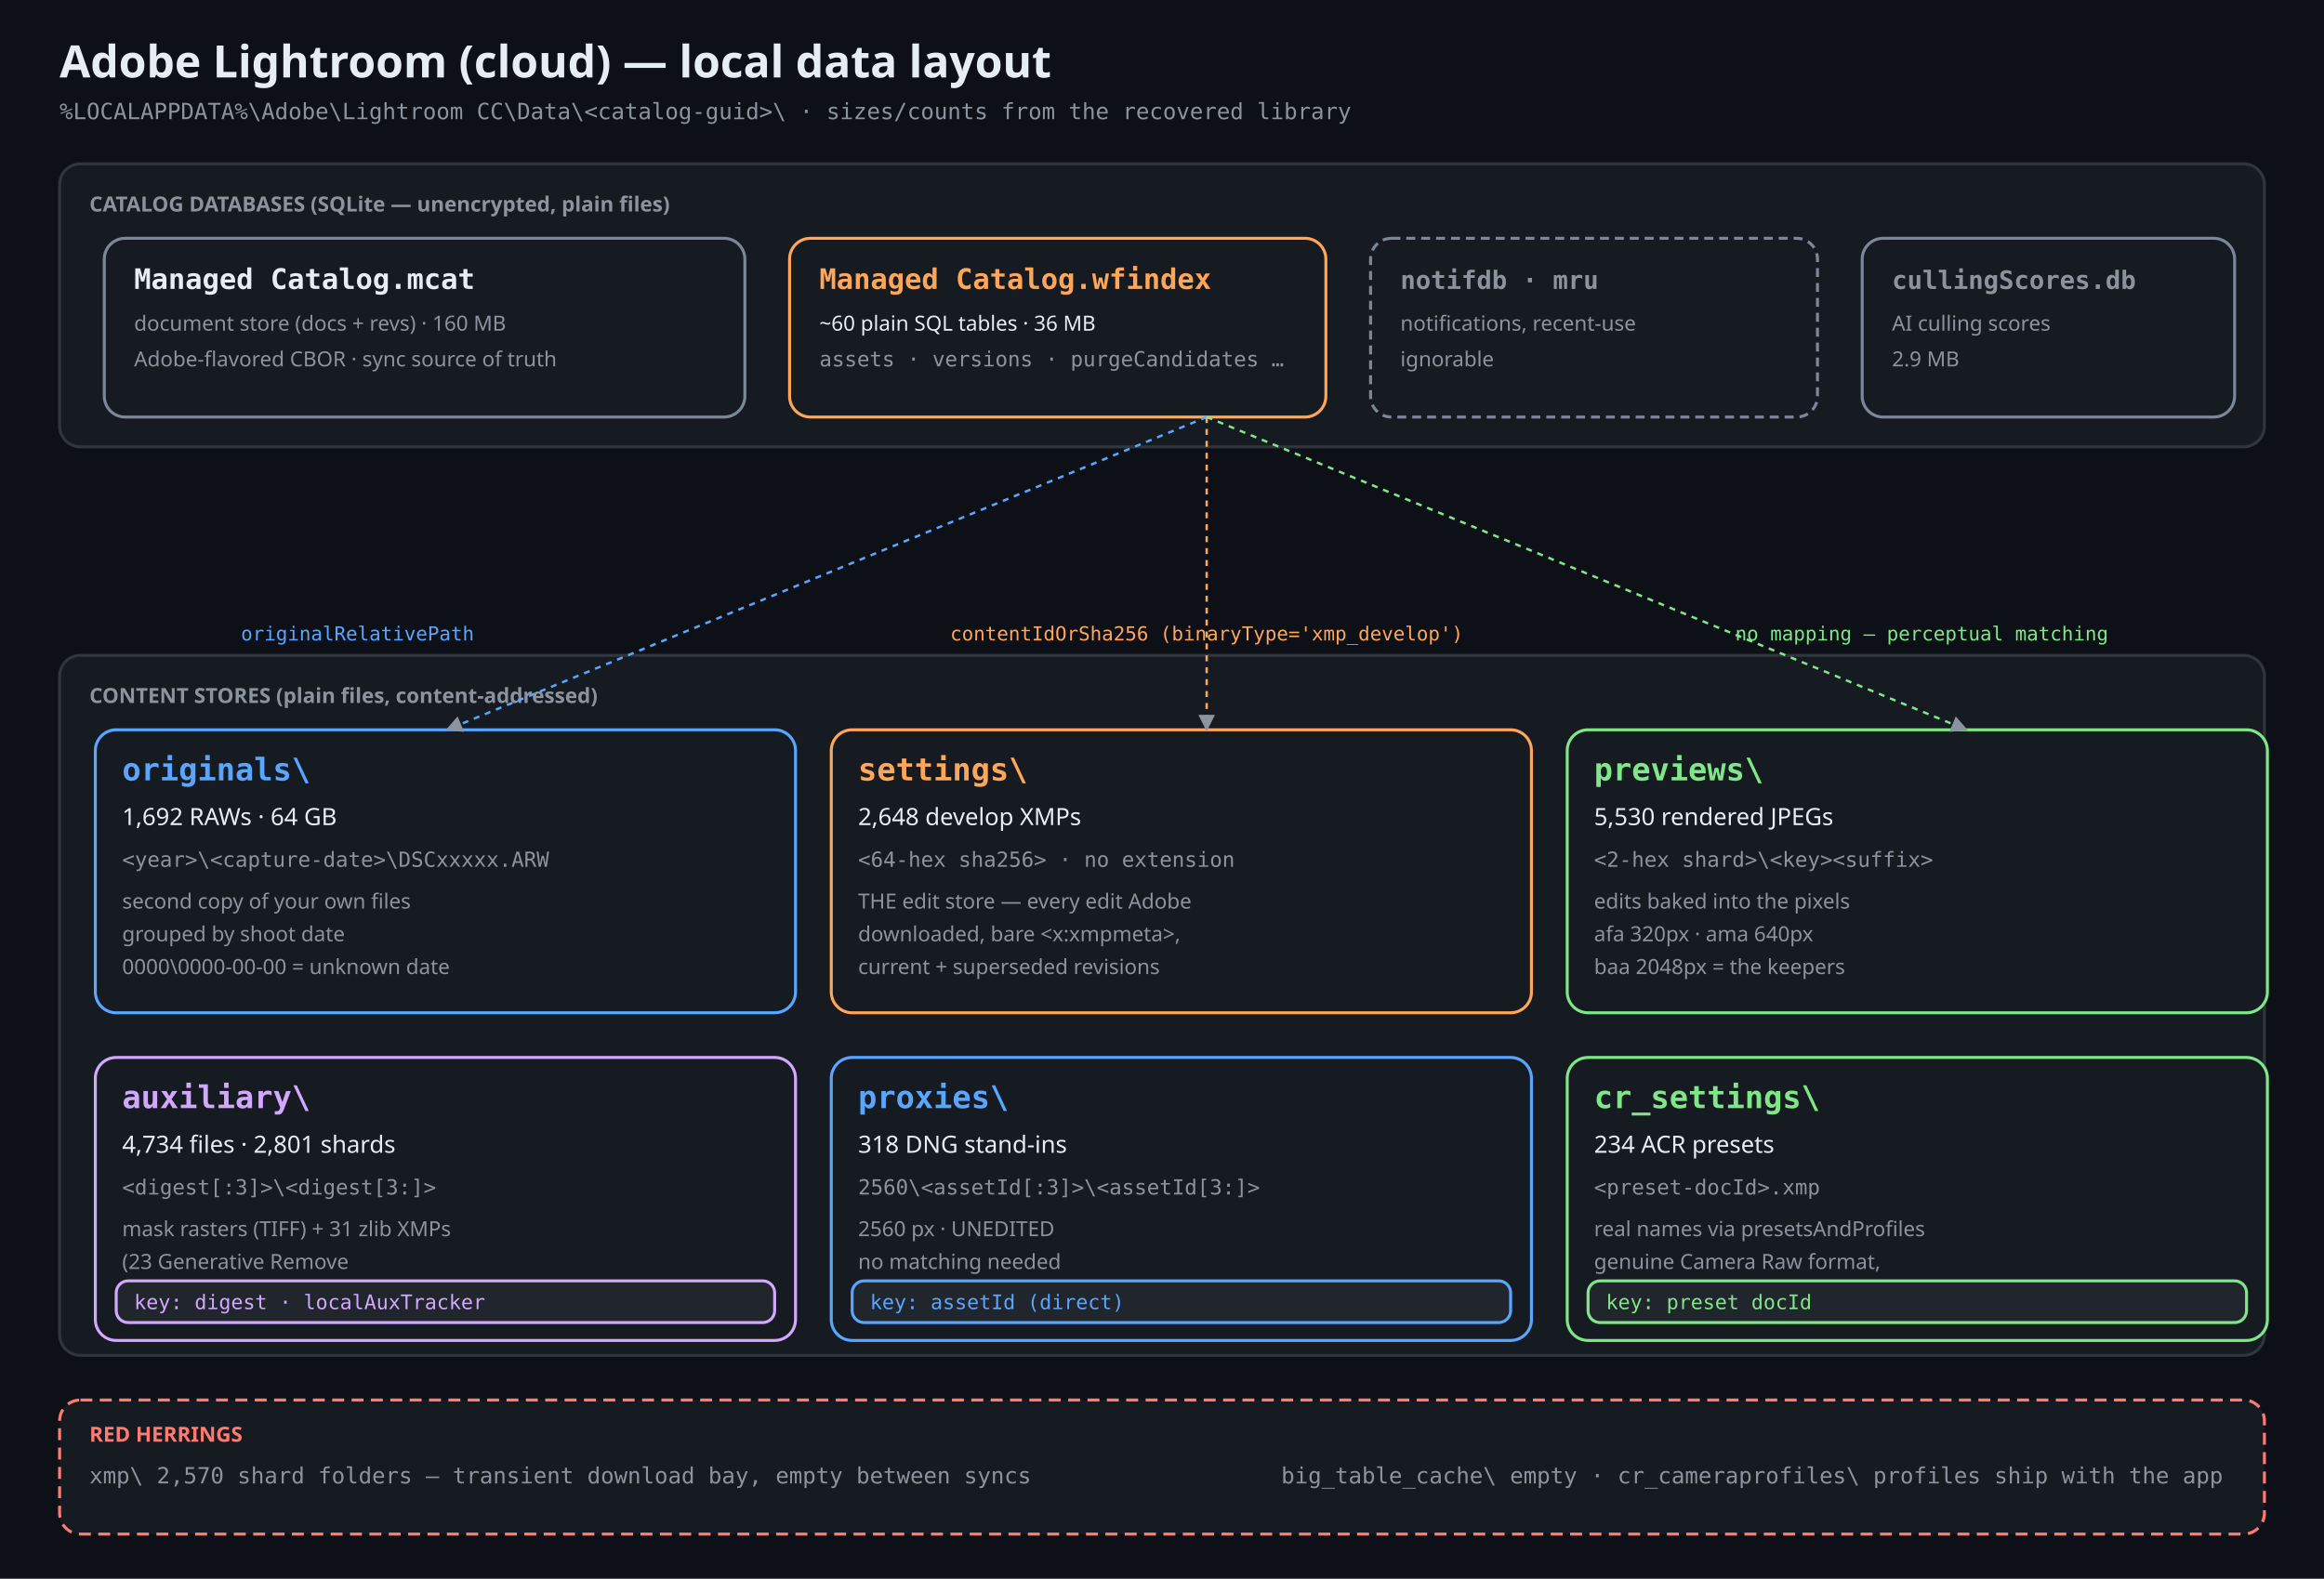
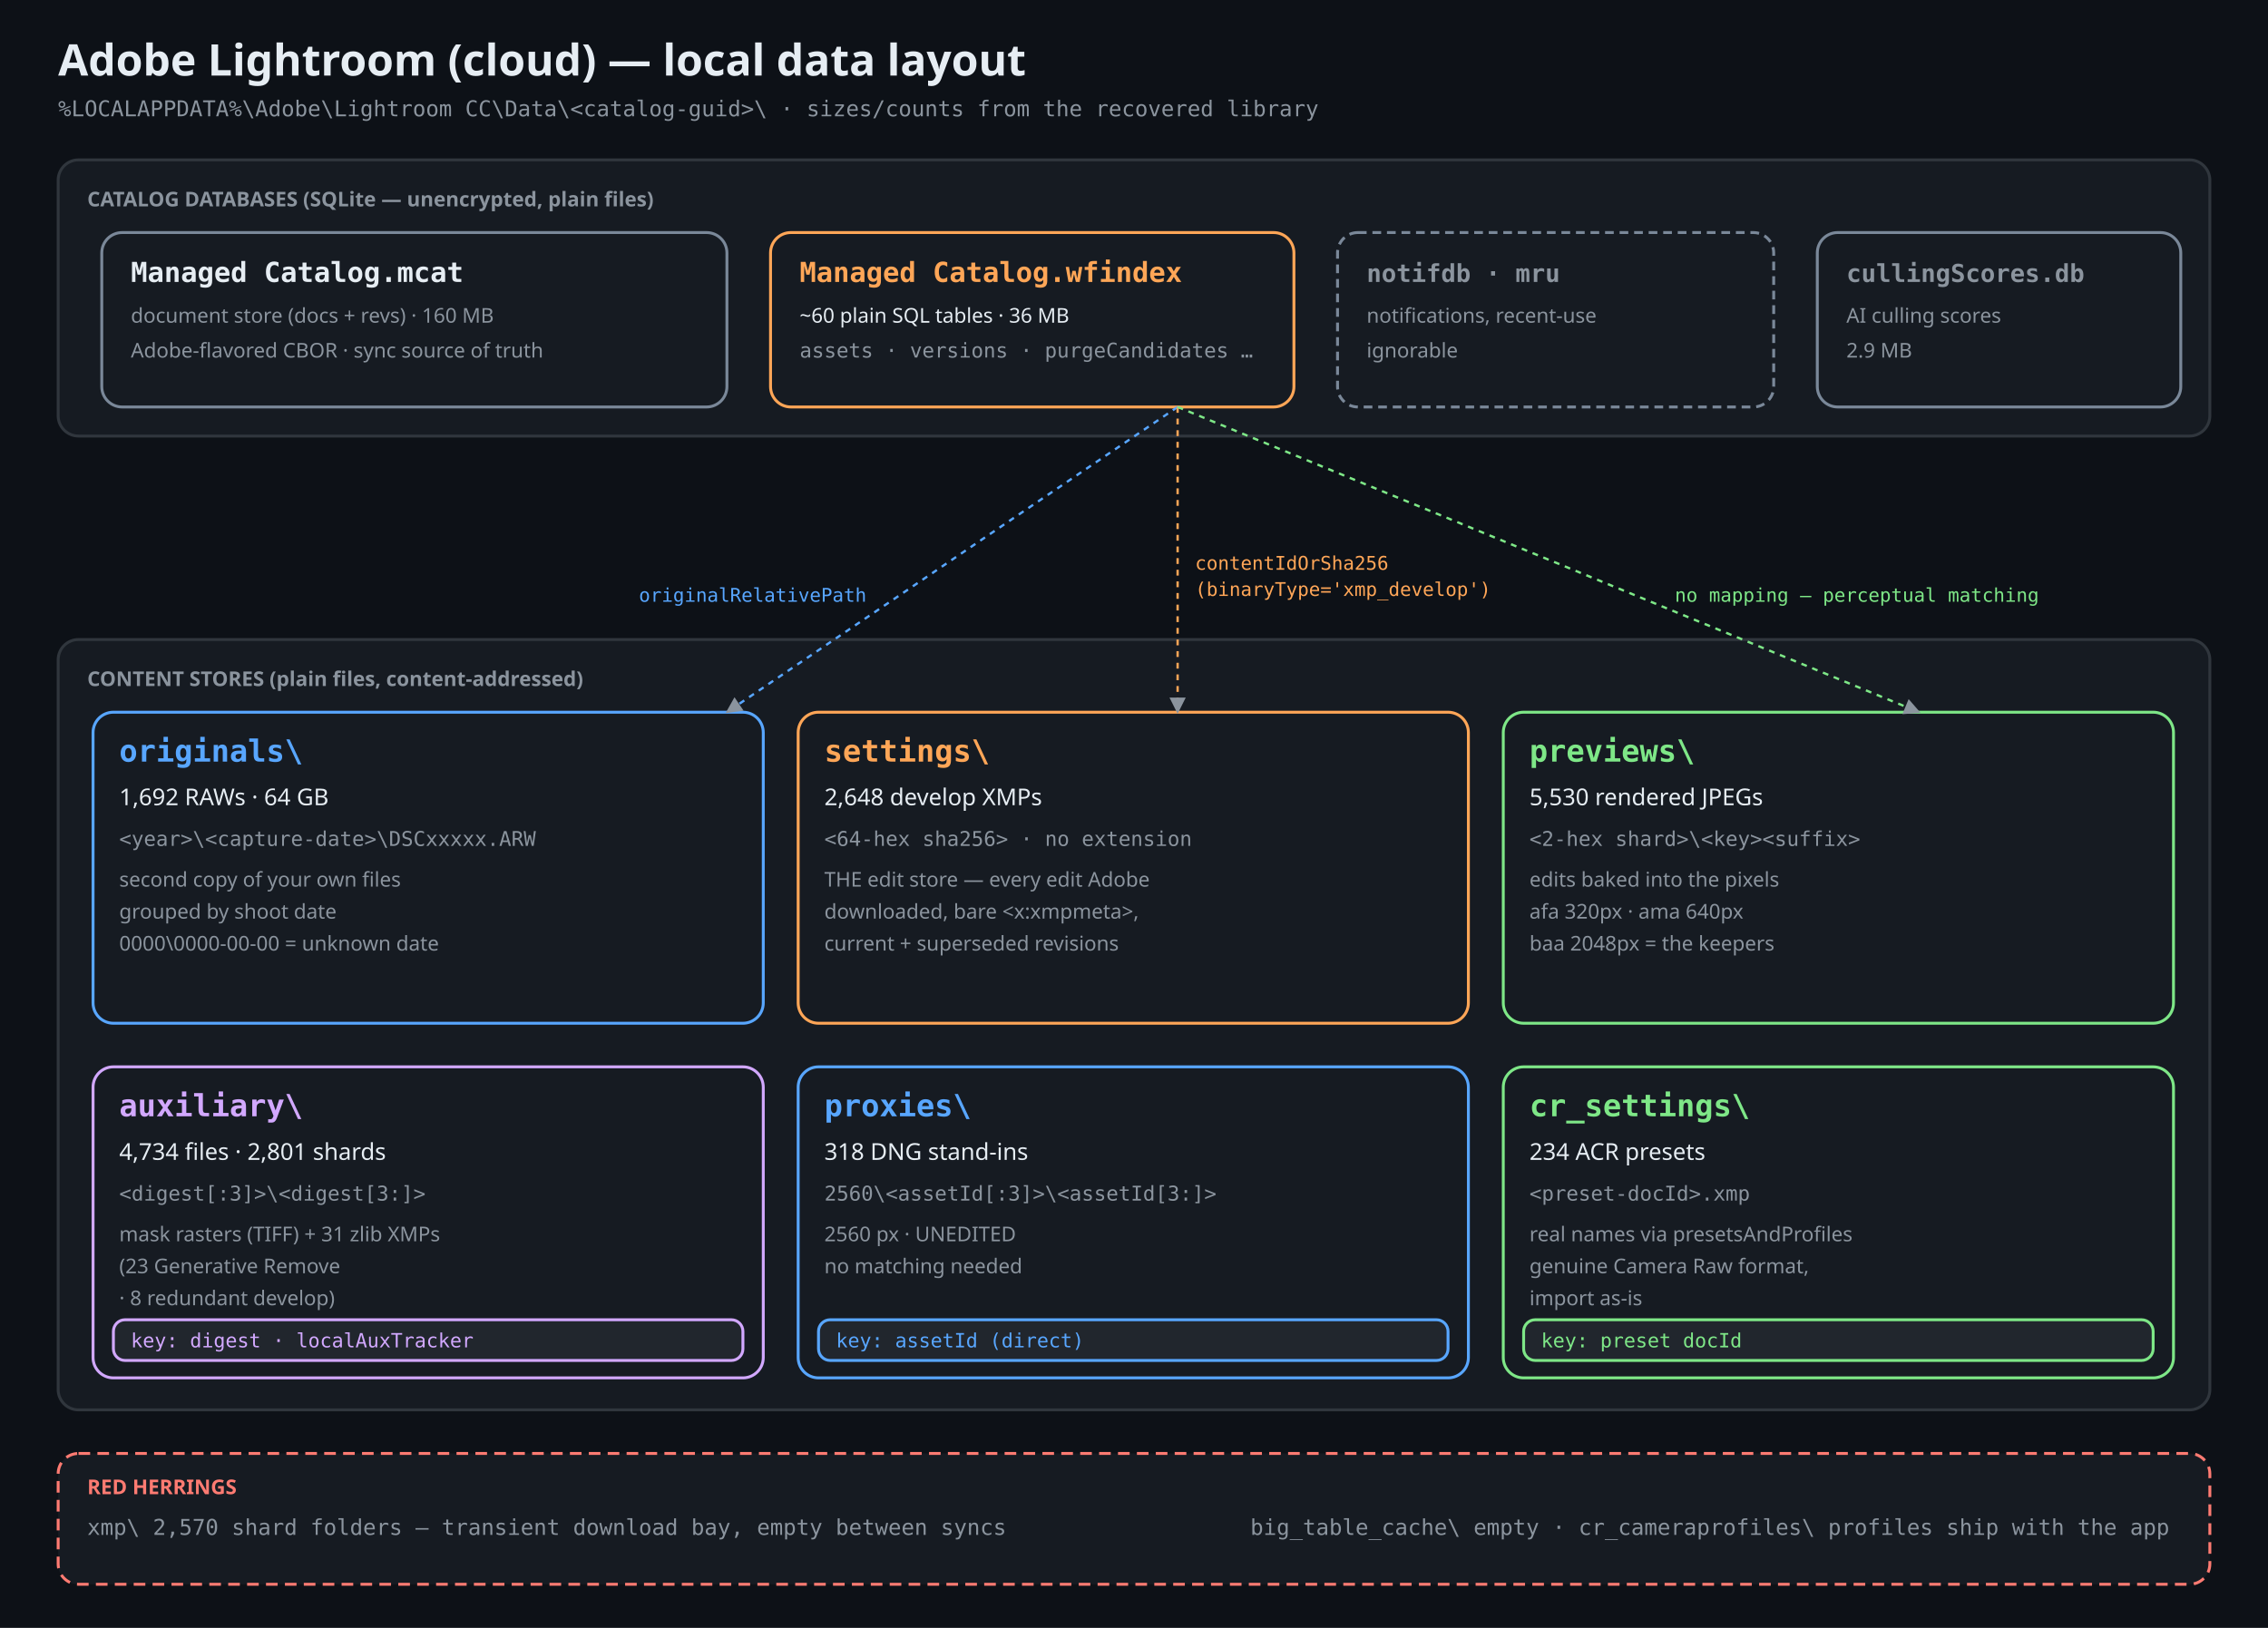
- <svg xmlns="http://www.w3.org/2000/svg" width="1560" height="1060" viewBox="0 0 1560 1060" font-family="'Segoe UI', sans-serif">
-   <rect width="1560" height="1060" fill="#0d1117" />
+ <svg xmlns="http://www.w3.org/2000/svg" width="1560" height="1120" viewBox="0 0 1560 1120" font-family="'Segoe UI', sans-serif">
+   <rect width="1560" height="1120" fill="#0d1117" />
  <defs>
    <marker id="arr" viewBox="0 0 10 10" refX="9" refY="5" markerWidth="7" markerHeight="7" orient="auto-start-reverse">
      <path d="M 0 0 L 10 5 L 0 10 z" fill="#8b949e" />
    </marker>
  </defs>
  <text x="40" y="52" font-size="30" fill="#e6edf3" font-family="'Segoe UI', sans-serif" font-weight="bold" text-anchor="start">Adobe Lightroom (cloud) — local data layout</text>
  <text x="40" y="80" font-size="15" fill="#8b949e" font-family="Consolas, 'Cascadia Mono', monospace" font-weight="normal" text-anchor="start">%LOCALAPPDATA%\Adobe\Lightroom CC\Data\&lt;catalog-guid&gt;\  ·  sizes/counts from the recovered library</text>
  <rect x="40" y="110" width="1480" height="190" rx="14" fill="#161b22" stroke="#30363d" stroke-width="2" />
  <text x="60" y="142" font-size="14" fill="#8b949e" font-family="'Segoe UI', sans-serif" font-weight="bold" text-anchor="start">CATALOG DATABASES  (SQLite — unencrypted, plain files)</text>
  <rect x="70" y="160" width="430" height="120" rx="14" fill="#161b22" stroke="#7A8899" stroke-width="2" />
  <text x="90" y="194" font-size="19" fill="#e6edf3" font-family="Consolas, 'Cascadia Mono', monospace" font-weight="bold" text-anchor="start">Managed Catalog.mcat</text>
  <text x="90" y="222" font-size="14" fill="#8b949e" font-family="'Segoe UI', sans-serif" font-weight="normal" text-anchor="start">document store (docs + revs)  ·  160 MB</text>
  <text x="90" y="246" font-size="14" fill="#8b949e" font-family="'Segoe UI', sans-serif" font-weight="normal" text-anchor="start">Adobe-flavored CBOR · sync source of truth</text>
  <rect x="530" y="160" width="360" height="120" rx="14" fill="#161b22" stroke="#ffa657" stroke-width="2" />
  <text x="550" y="194" font-size="19" fill="#ffa657" font-family="Consolas, 'Cascadia Mono', monospace" font-weight="bold" text-anchor="start">Managed Catalog.wfindex</text>
  <text x="550" y="222" font-size="14" fill="#e6edf3" font-family="'Segoe UI', sans-serif" font-weight="normal" text-anchor="start">~60 plain SQL tables  ·  36 MB</text>
  <text x="550" y="246" font-size="14" fill="#8b949e" font-family="Consolas, 'Cascadia Mono', monospace" font-weight="normal" text-anchor="start">assets · versions · purgeCandidates …</text>
  <rect x="920" y="160" width="300" height="120" rx="14" fill="#161b22" stroke="#7A8899" stroke-width="2" stroke-dasharray="6 4" />
  <text x="940" y="194" font-size="17" fill="#8b949e" font-family="Consolas, 'Cascadia Mono', monospace" font-weight="bold" text-anchor="start">notifdb · mru</text>
  <text x="940" y="222" font-size="14" fill="#8b949e" font-family="'Segoe UI', sans-serif" font-weight="normal" text-anchor="start">notifications, recent-use</text>
  <text x="940" y="246" font-size="14" fill="#8b949e" font-family="'Segoe UI', sans-serif" font-weight="normal" text-anchor="start">ignorable</text>
  <rect x="1250" y="160" width="250" height="120" rx="14" fill="#161b22" stroke="#7A8899" stroke-width="2" />
  <text x="1270" y="194" font-size="17" fill="#8b949e" font-family="Consolas, 'Cascadia Mono', monospace" font-weight="bold" text-anchor="start">cullingScores.db</text>
  <text x="1270" y="222" font-size="14" fill="#8b949e" font-family="'Segoe UI', sans-serif" font-weight="normal" text-anchor="start">AI culling scores</text>
  <text x="1270" y="246" font-size="14" fill="#8b949e" font-family="'Segoe UI', sans-serif" font-weight="normal" text-anchor="start">2.9 MB</text>
-   <rect x="40" y="440" width="1480" height="470" rx="14" fill="#161b22" stroke="#30363d" stroke-width="2" />
+   <rect x="40" y="440" width="1480" height="530" rx="14" fill="#161b22" stroke="#30363d" stroke-width="2" />
  <text x="60" y="472" font-size="14" fill="#8b949e" font-family="'Segoe UI', sans-serif" font-weight="bold" text-anchor="start">CONTENT STORES  (plain files, content-addressed)</text>
-   <rect x="64" y="490" width="470" height="190" rx="14" fill="#161b22" stroke="#58a6ff" stroke-width="2" />
+   <rect x="64" y="490" width="461" height="214" rx="14" fill="#161b22" stroke="#58a6ff" stroke-width="2" />
  <text x="82" y="524" font-size="21" fill="#58a6ff" font-family="Consolas, 'Cascadia Mono', monospace" font-weight="bold" text-anchor="start">originals\</text>
  <text x="82" y="554" font-size="16" fill="#e6edf3" font-family="'Segoe UI', sans-serif" font-weight="normal" text-anchor="start">1,692 RAWs · 64 GB</text>
  <text x="82" y="582" font-size="14" fill="#8b949e" font-family="Consolas, 'Cascadia Mono', monospace" font-weight="normal" text-anchor="start">&lt;year&gt;\&lt;capture-date&gt;\DSCxxxxx.ARW</text>
  <text x="82" y="610" font-size="14" fill="#8b949e" font-family="'Segoe UI', sans-serif" font-weight="normal" text-anchor="start">second copy of your own files</text>
  <text x="82" y="632" font-size="14" fill="#8b949e" font-family="'Segoe UI', sans-serif" font-weight="normal" text-anchor="start">grouped by shoot date</text>
  <text x="82" y="654" font-size="14" fill="#8b949e" font-family="'Segoe UI', sans-serif" font-weight="normal" text-anchor="start">0000\0000-00-00 = unknown date</text>
-   <rect x="558" y="490" width="470" height="190" rx="14" fill="#161b22" stroke="#ffa657" stroke-width="2" />
-   <text x="576" y="524" font-size="21" fill="#ffa657" font-family="Consolas, 'Cascadia Mono', monospace" font-weight="bold" text-anchor="start">settings\</text>
-   <text x="576" y="554" font-size="16" fill="#e6edf3" font-family="'Segoe UI', sans-serif" font-weight="normal" text-anchor="start">2,648 develop XMPs</text>
-   <text x="576" y="582" font-size="14" fill="#8b949e" font-family="Consolas, 'Cascadia Mono', monospace" font-weight="normal" text-anchor="start">&lt;64-hex sha256&gt; · no extension</text>
-   <text x="576" y="610" font-size="14" fill="#8b949e" font-family="'Segoe UI', sans-serif" font-weight="normal" text-anchor="start">THE edit store — every edit Adobe</text>
-   <text x="576" y="632" font-size="14" fill="#8b949e" font-family="'Segoe UI', sans-serif" font-weight="normal" text-anchor="start">downloaded, bare &lt;x:xmpmeta&gt;,</text>
-   <text x="576" y="654" font-size="14" fill="#8b949e" font-family="'Segoe UI', sans-serif" font-weight="normal" text-anchor="start">current + superseded revisions</text>
-   <rect x="1052" y="490" width="470" height="190" rx="14" fill="#161b22" stroke="#7ee787" stroke-width="2" />
-   <text x="1070" y="524" font-size="21" fill="#7ee787" font-family="Consolas, 'Cascadia Mono', monospace" font-weight="bold" text-anchor="start">previews\</text>
-   <text x="1070" y="554" font-size="16" fill="#e6edf3" font-family="'Segoe UI', sans-serif" font-weight="normal" text-anchor="start">5,530 rendered JPEGs</text>
-   <text x="1070" y="582" font-size="14" fill="#8b949e" font-family="Consolas, 'Cascadia Mono', monospace" font-weight="normal" text-anchor="start">&lt;2-hex shard&gt;\&lt;key&gt;&lt;suffix&gt;</text>
-   <text x="1070" y="610" font-size="14" fill="#8b949e" font-family="'Segoe UI', sans-serif" font-weight="normal" text-anchor="start">edits baked into the pixels</text>
-   <text x="1070" y="632" font-size="14" fill="#8b949e" font-family="'Segoe UI', sans-serif" font-weight="normal" text-anchor="start">afa 320px · ama 640px</text>
-   <text x="1070" y="654" font-size="14" fill="#8b949e" font-family="'Segoe UI', sans-serif" font-weight="normal" text-anchor="start">baa 2048px = the keepers</text>
-   <rect x="64" y="710" width="470" height="190" rx="14" fill="#161b22" stroke="#d2a8ff" stroke-width="2" />
-   <text x="82" y="744" font-size="21" fill="#d2a8ff" font-family="Consolas, 'Cascadia Mono', monospace" font-weight="bold" text-anchor="start">auxiliary\</text>
-   <text x="82" y="774" font-size="16" fill="#e6edf3" font-family="'Segoe UI', sans-serif" font-weight="normal" text-anchor="start">4,734 files · 2,801 shards</text>
-   <text x="82" y="802" font-size="14" fill="#8b949e" font-family="Consolas, 'Cascadia Mono', monospace" font-weight="normal" text-anchor="start">&lt;digest[:3]&gt;\&lt;digest[3:]&gt;</text>
-   <text x="82" y="830" font-size="14" fill="#8b949e" font-family="'Segoe UI', sans-serif" font-weight="normal" text-anchor="start">mask rasters (TIFF) + 31 zlib XMPs</text>
-   <text x="82" y="852" font-size="14" fill="#8b949e" font-family="'Segoe UI', sans-serif" font-weight="normal" text-anchor="start">(23 Generative Remove</text>
-   <text x="82" y="874" font-size="14" fill="#8b949e" font-family="'Segoe UI', sans-serif" font-weight="normal" text-anchor="start">· 8 redundant develop)</text>
-   <rect x="78" y="860" width="442" height="28" rx="8" fill="#21262d" stroke="#d2a8ff" stroke-width="2" />
-   <text x="90" y="879" font-size="13.5" fill="#d2a8ff" font-family="Consolas, 'Cascadia Mono', monospace" font-weight="normal" text-anchor="start">key: digest · localAuxTracker</text>
-   <rect x="558" y="710" width="470" height="190" rx="14" fill="#161b22" stroke="#58a6ff" stroke-width="2" />
-   <text x="576" y="744" font-size="21" fill="#58a6ff" font-family="Consolas, 'Cascadia Mono', monospace" font-weight="bold" text-anchor="start">proxies\</text>
-   <text x="576" y="774" font-size="16" fill="#e6edf3" font-family="'Segoe UI', sans-serif" font-weight="normal" text-anchor="start">318 DNG stand-ins</text>
-   <text x="576" y="802" font-size="14" fill="#8b949e" font-family="Consolas, 'Cascadia Mono', monospace" font-weight="normal" text-anchor="start">2560\&lt;assetId[:3]&gt;\&lt;assetId[3:]&gt;</text>
-   <text x="576" y="830" font-size="14" fill="#8b949e" font-family="'Segoe UI', sans-serif" font-weight="normal" text-anchor="start">2560 px · UNEDITED</text>
-   <text x="576" y="852" font-size="14" fill="#8b949e" font-family="'Segoe UI', sans-serif" font-weight="normal" text-anchor="start">no matching needed</text>
-   <rect x="572" y="860" width="442" height="28" rx="8" fill="#21262d" stroke="#58a6ff" stroke-width="2" />
-   <text x="584" y="879" font-size="13.5" fill="#58a6ff" font-family="Consolas, 'Cascadia Mono', monospace" font-weight="normal" text-anchor="start">key: assetId (direct)</text>
-   <rect x="1052" y="710" width="470" height="190" rx="14" fill="#161b22" stroke="#7ee787" stroke-width="2" />
-   <text x="1070" y="744" font-size="21" fill="#7ee787" font-family="Consolas, 'Cascadia Mono', monospace" font-weight="bold" text-anchor="start">cr_settings\</text>
-   <text x="1070" y="774" font-size="16" fill="#e6edf3" font-family="'Segoe UI', sans-serif" font-weight="normal" text-anchor="start">234 ACR presets</text>
-   <text x="1070" y="802" font-size="14" fill="#8b949e" font-family="Consolas, 'Cascadia Mono', monospace" font-weight="normal" text-anchor="start">&lt;preset-docId&gt;.xmp</text>
-   <text x="1070" y="830" font-size="14" fill="#8b949e" font-family="'Segoe UI', sans-serif" font-weight="normal" text-anchor="start">real names via presetsAndProfiles</text>
-   <text x="1070" y="852" font-size="14" fill="#8b949e" font-family="'Segoe UI', sans-serif" font-weight="normal" text-anchor="start">genuine Camera Raw format,</text>
-   <text x="1070" y="874" font-size="14" fill="#8b949e" font-family="'Segoe UI', sans-serif" font-weight="normal" text-anchor="start">import as-is</text>
-   <rect x="1066" y="860" width="442" height="28" rx="8" fill="#21262d" stroke="#7ee787" stroke-width="2" />
-   <text x="1078" y="879" font-size="13.5" fill="#7ee787" font-family="Consolas, 'Cascadia Mono', monospace" font-weight="normal" text-anchor="start">key: preset docId</text>
-   <line x1="810" y1="280" x2="300" y2="490" stroke="#58a6ff" stroke-width="1.6" stroke-dasharray="4 4" marker-end="url(#arr)" />
-   <text x="240" y="430" font-size="13" fill="#58a6ff" font-family="Consolas, 'Cascadia Mono', monospace" font-weight="normal" text-anchor="middle">originalRelativePath</text>
+   <rect x="549" y="490" width="461" height="214" rx="14" fill="#161b22" stroke="#ffa657" stroke-width="2" />
+   <text x="567" y="524" font-size="21" fill="#ffa657" font-family="Consolas, 'Cascadia Mono', monospace" font-weight="bold" text-anchor="start">settings\</text>
+   <text x="567" y="554" font-size="16" fill="#e6edf3" font-family="'Segoe UI', sans-serif" font-weight="normal" text-anchor="start">2,648 develop XMPs</text>
+   <text x="567" y="582" font-size="14" fill="#8b949e" font-family="Consolas, 'Cascadia Mono', monospace" font-weight="normal" text-anchor="start">&lt;64-hex sha256&gt; · no extension</text>
+   <text x="567" y="610" font-size="14" fill="#8b949e" font-family="'Segoe UI', sans-serif" font-weight="normal" text-anchor="start">THE edit store — every edit Adobe</text>
+   <text x="567" y="632" font-size="14" fill="#8b949e" font-family="'Segoe UI', sans-serif" font-weight="normal" text-anchor="start">downloaded, bare &lt;x:xmpmeta&gt;,</text>
+   <text x="567" y="654" font-size="14" fill="#8b949e" font-family="'Segoe UI', sans-serif" font-weight="normal" text-anchor="start">current + superseded revisions</text>
+   <rect x="1034" y="490" width="461" height="214" rx="14" fill="#161b22" stroke="#7ee787" stroke-width="2" />
+   <text x="1052" y="524" font-size="21" fill="#7ee787" font-family="Consolas, 'Cascadia Mono', monospace" font-weight="bold" text-anchor="start">previews\</text>
+   <text x="1052" y="554" font-size="16" fill="#e6edf3" font-family="'Segoe UI', sans-serif" font-weight="normal" text-anchor="start">5,530 rendered JPEGs</text>
+   <text x="1052" y="582" font-size="14" fill="#8b949e" font-family="Consolas, 'Cascadia Mono', monospace" font-weight="normal" text-anchor="start">&lt;2-hex shard&gt;\&lt;key&gt;&lt;suffix&gt;</text>
+   <text x="1052" y="610" font-size="14" fill="#8b949e" font-family="'Segoe UI', sans-serif" font-weight="normal" text-anchor="start">edits baked into the pixels</text>
+   <text x="1052" y="632" font-size="14" fill="#8b949e" font-family="'Segoe UI', sans-serif" font-weight="normal" text-anchor="start">afa 320px · ama 640px</text>
+   <text x="1052" y="654" font-size="14" fill="#8b949e" font-family="'Segoe UI', sans-serif" font-weight="normal" text-anchor="start">baa 2048px = the keepers</text>
+   <rect x="64" y="734" width="461" height="214" rx="14" fill="#161b22" stroke="#d2a8ff" stroke-width="2" />
+   <text x="82" y="768" font-size="21" fill="#d2a8ff" font-family="Consolas, 'Cascadia Mono', monospace" font-weight="bold" text-anchor="start">auxiliary\</text>
+   <text x="82" y="798" font-size="16" fill="#e6edf3" font-family="'Segoe UI', sans-serif" font-weight="normal" text-anchor="start">4,734 files · 2,801 shards</text>
+   <text x="82" y="826" font-size="14" fill="#8b949e" font-family="Consolas, 'Cascadia Mono', monospace" font-weight="normal" text-anchor="start">&lt;digest[:3]&gt;\&lt;digest[3:]&gt;</text>
+   <text x="82" y="854" font-size="14" fill="#8b949e" font-family="'Segoe UI', sans-serif" font-weight="normal" text-anchor="start">mask rasters (TIFF) + 31 zlib XMPs</text>
+   <text x="82" y="876" font-size="14" fill="#8b949e" font-family="'Segoe UI', sans-serif" font-weight="normal" text-anchor="start">(23 Generative Remove</text>
+   <text x="82" y="898" font-size="14" fill="#8b949e" font-family="'Segoe UI', sans-serif" font-weight="normal" text-anchor="start">· 8 redundant develop)</text>
+   <rect x="78" y="908" width="433" height="28" rx="8" fill="#21262d" stroke="#d2a8ff" stroke-width="2" />
+   <text x="90" y="927" font-size="13.5" fill="#d2a8ff" font-family="Consolas, 'Cascadia Mono', monospace" font-weight="normal" text-anchor="start">key: digest · localAuxTracker</text>
+   <rect x="549" y="734" width="461" height="214" rx="14" fill="#161b22" stroke="#58a6ff" stroke-width="2" />
+   <text x="567" y="768" font-size="21" fill="#58a6ff" font-family="Consolas, 'Cascadia Mono', monospace" font-weight="bold" text-anchor="start">proxies\</text>
+   <text x="567" y="798" font-size="16" fill="#e6edf3" font-family="'Segoe UI', sans-serif" font-weight="normal" text-anchor="start">318 DNG stand-ins</text>
+   <text x="567" y="826" font-size="14" fill="#8b949e" font-family="Consolas, 'Cascadia Mono', monospace" font-weight="normal" text-anchor="start">2560\&lt;assetId[:3]&gt;\&lt;assetId[3:]&gt;</text>
+   <text x="567" y="854" font-size="14" fill="#8b949e" font-family="'Segoe UI', sans-serif" font-weight="normal" text-anchor="start">2560 px · UNEDITED</text>
+   <text x="567" y="876" font-size="14" fill="#8b949e" font-family="'Segoe UI', sans-serif" font-weight="normal" text-anchor="start">no matching needed</text>
+   <rect x="563" y="908" width="433" height="28" rx="8" fill="#21262d" stroke="#58a6ff" stroke-width="2" />
+   <text x="575" y="927" font-size="13.5" fill="#58a6ff" font-family="Consolas, 'Cascadia Mono', monospace" font-weight="normal" text-anchor="start">key: assetId (direct)</text>
+   <rect x="1034" y="734" width="461" height="214" rx="14" fill="#161b22" stroke="#7ee787" stroke-width="2" />
+   <text x="1052" y="768" font-size="21" fill="#7ee787" font-family="Consolas, 'Cascadia Mono', monospace" font-weight="bold" text-anchor="start">cr_settings\</text>
+   <text x="1052" y="798" font-size="16" fill="#e6edf3" font-family="'Segoe UI', sans-serif" font-weight="normal" text-anchor="start">234 ACR presets</text>
+   <text x="1052" y="826" font-size="14" fill="#8b949e" font-family="Consolas, 'Cascadia Mono', monospace" font-weight="normal" text-anchor="start">&lt;preset-docId&gt;.xmp</text>
+   <text x="1052" y="854" font-size="14" fill="#8b949e" font-family="'Segoe UI', sans-serif" font-weight="normal" text-anchor="start">real names via presetsAndProfiles</text>
+   <text x="1052" y="876" font-size="14" fill="#8b949e" font-family="'Segoe UI', sans-serif" font-weight="normal" text-anchor="start">genuine Camera Raw format,</text>
+   <text x="1052" y="898" font-size="14" fill="#8b949e" font-family="'Segoe UI', sans-serif" font-weight="normal" text-anchor="start">import as-is</text>
+   <rect x="1048" y="908" width="433" height="28" rx="8" fill="#21262d" stroke="#7ee787" stroke-width="2" />
+   <text x="1060" y="927" font-size="13.5" fill="#7ee787" font-family="Consolas, 'Cascadia Mono', monospace" font-weight="normal" text-anchor="start">key: preset docId</text>
+   <line x1="810" y1="280" x2="500" y2="490" stroke="#58a6ff" stroke-width="1.6" stroke-dasharray="4 4" marker-end="url(#arr)" />
+   <text x="596" y="414" font-size="13" fill="#58a6ff" font-family="Consolas, 'Cascadia Mono', monospace" font-weight="normal" text-anchor="end">originalRelativePath</text>
  <line x1="810" y1="280" x2="810" y2="490" stroke="#ffa657" stroke-width="1.6" stroke-dasharray="4 4" marker-end="url(#arr)" />
-   <text x="810" y="430" font-size="13" fill="#ffa657" font-family="Consolas, 'Cascadia Mono', monospace" font-weight="normal" text-anchor="middle">contentIdOrSha256  (binaryType='xmp_develop')</text>
+   <text x="822" y="392" font-size="13" fill="#ffa657" font-family="Consolas, 'Cascadia Mono', monospace" font-weight="normal" text-anchor="start">contentIdOrSha256</text>
+   <text x="822" y="410" font-size="13" fill="#ffa657" font-family="Consolas, 'Cascadia Mono', monospace" font-weight="normal" text-anchor="start">(binaryType='xmp_develop')</text>
  <line x1="810" y1="280" x2="1320" y2="490" stroke="#7ee787" stroke-width="1.6" stroke-dasharray="4 4" marker-end="url(#arr)" />
-   <text x="1290" y="430" font-size="13" fill="#7ee787" font-family="Consolas, 'Cascadia Mono', monospace" font-weight="normal" text-anchor="middle">no mapping — perceptual matching</text>
-   <rect x="40" y="940" width="1480" height="90" rx="14" fill="#161b22" stroke="#ff7b72" stroke-width="2" stroke-dasharray="8 5" />
-   <text x="60" y="968" font-size="14" fill="#ff7b72" font-family="'Segoe UI', sans-serif" font-weight="bold" text-anchor="start">RED HERRINGS</text>
-   <text x="60" y="996" font-size="15" fill="#8b949e" font-family="Consolas, 'Cascadia Mono', monospace" font-weight="normal" text-anchor="start">xmp\  2,570 shard folders — transient download bay, empty between syncs</text>
-   <text x="860" y="996" font-size="15" fill="#8b949e" font-family="Consolas, 'Cascadia Mono', monospace" font-weight="normal" text-anchor="start">big_table_cache\  empty  ·  cr_cameraprofiles\  profiles ship with the app</text>
+   <text x="1152" y="414" font-size="13" fill="#7ee787" font-family="Consolas, 'Cascadia Mono', monospace" font-weight="normal" text-anchor="start">no mapping — perceptual matching</text>
+   <rect x="40" y="1000" width="1480" height="90" rx="14" fill="#161b22" stroke="#ff7b72" stroke-width="2" stroke-dasharray="8 5" />
+   <text x="60" y="1028" font-size="14" fill="#ff7b72" font-family="'Segoe UI', sans-serif" font-weight="bold" text-anchor="start">RED HERRINGS</text>
+   <text x="60" y="1056" font-size="15" fill="#8b949e" font-family="Consolas, 'Cascadia Mono', monospace" font-weight="normal" text-anchor="start">xmp\  2,570 shard folders — transient download bay, empty between syncs</text>
+   <text x="860" y="1056" font-size="15" fill="#8b949e" font-family="Consolas, 'Cascadia Mono', monospace" font-weight="normal" text-anchor="start">big_table_cache\  empty  ·  cr_cameraprofiles\  profiles ship with the app</text>
</svg>
